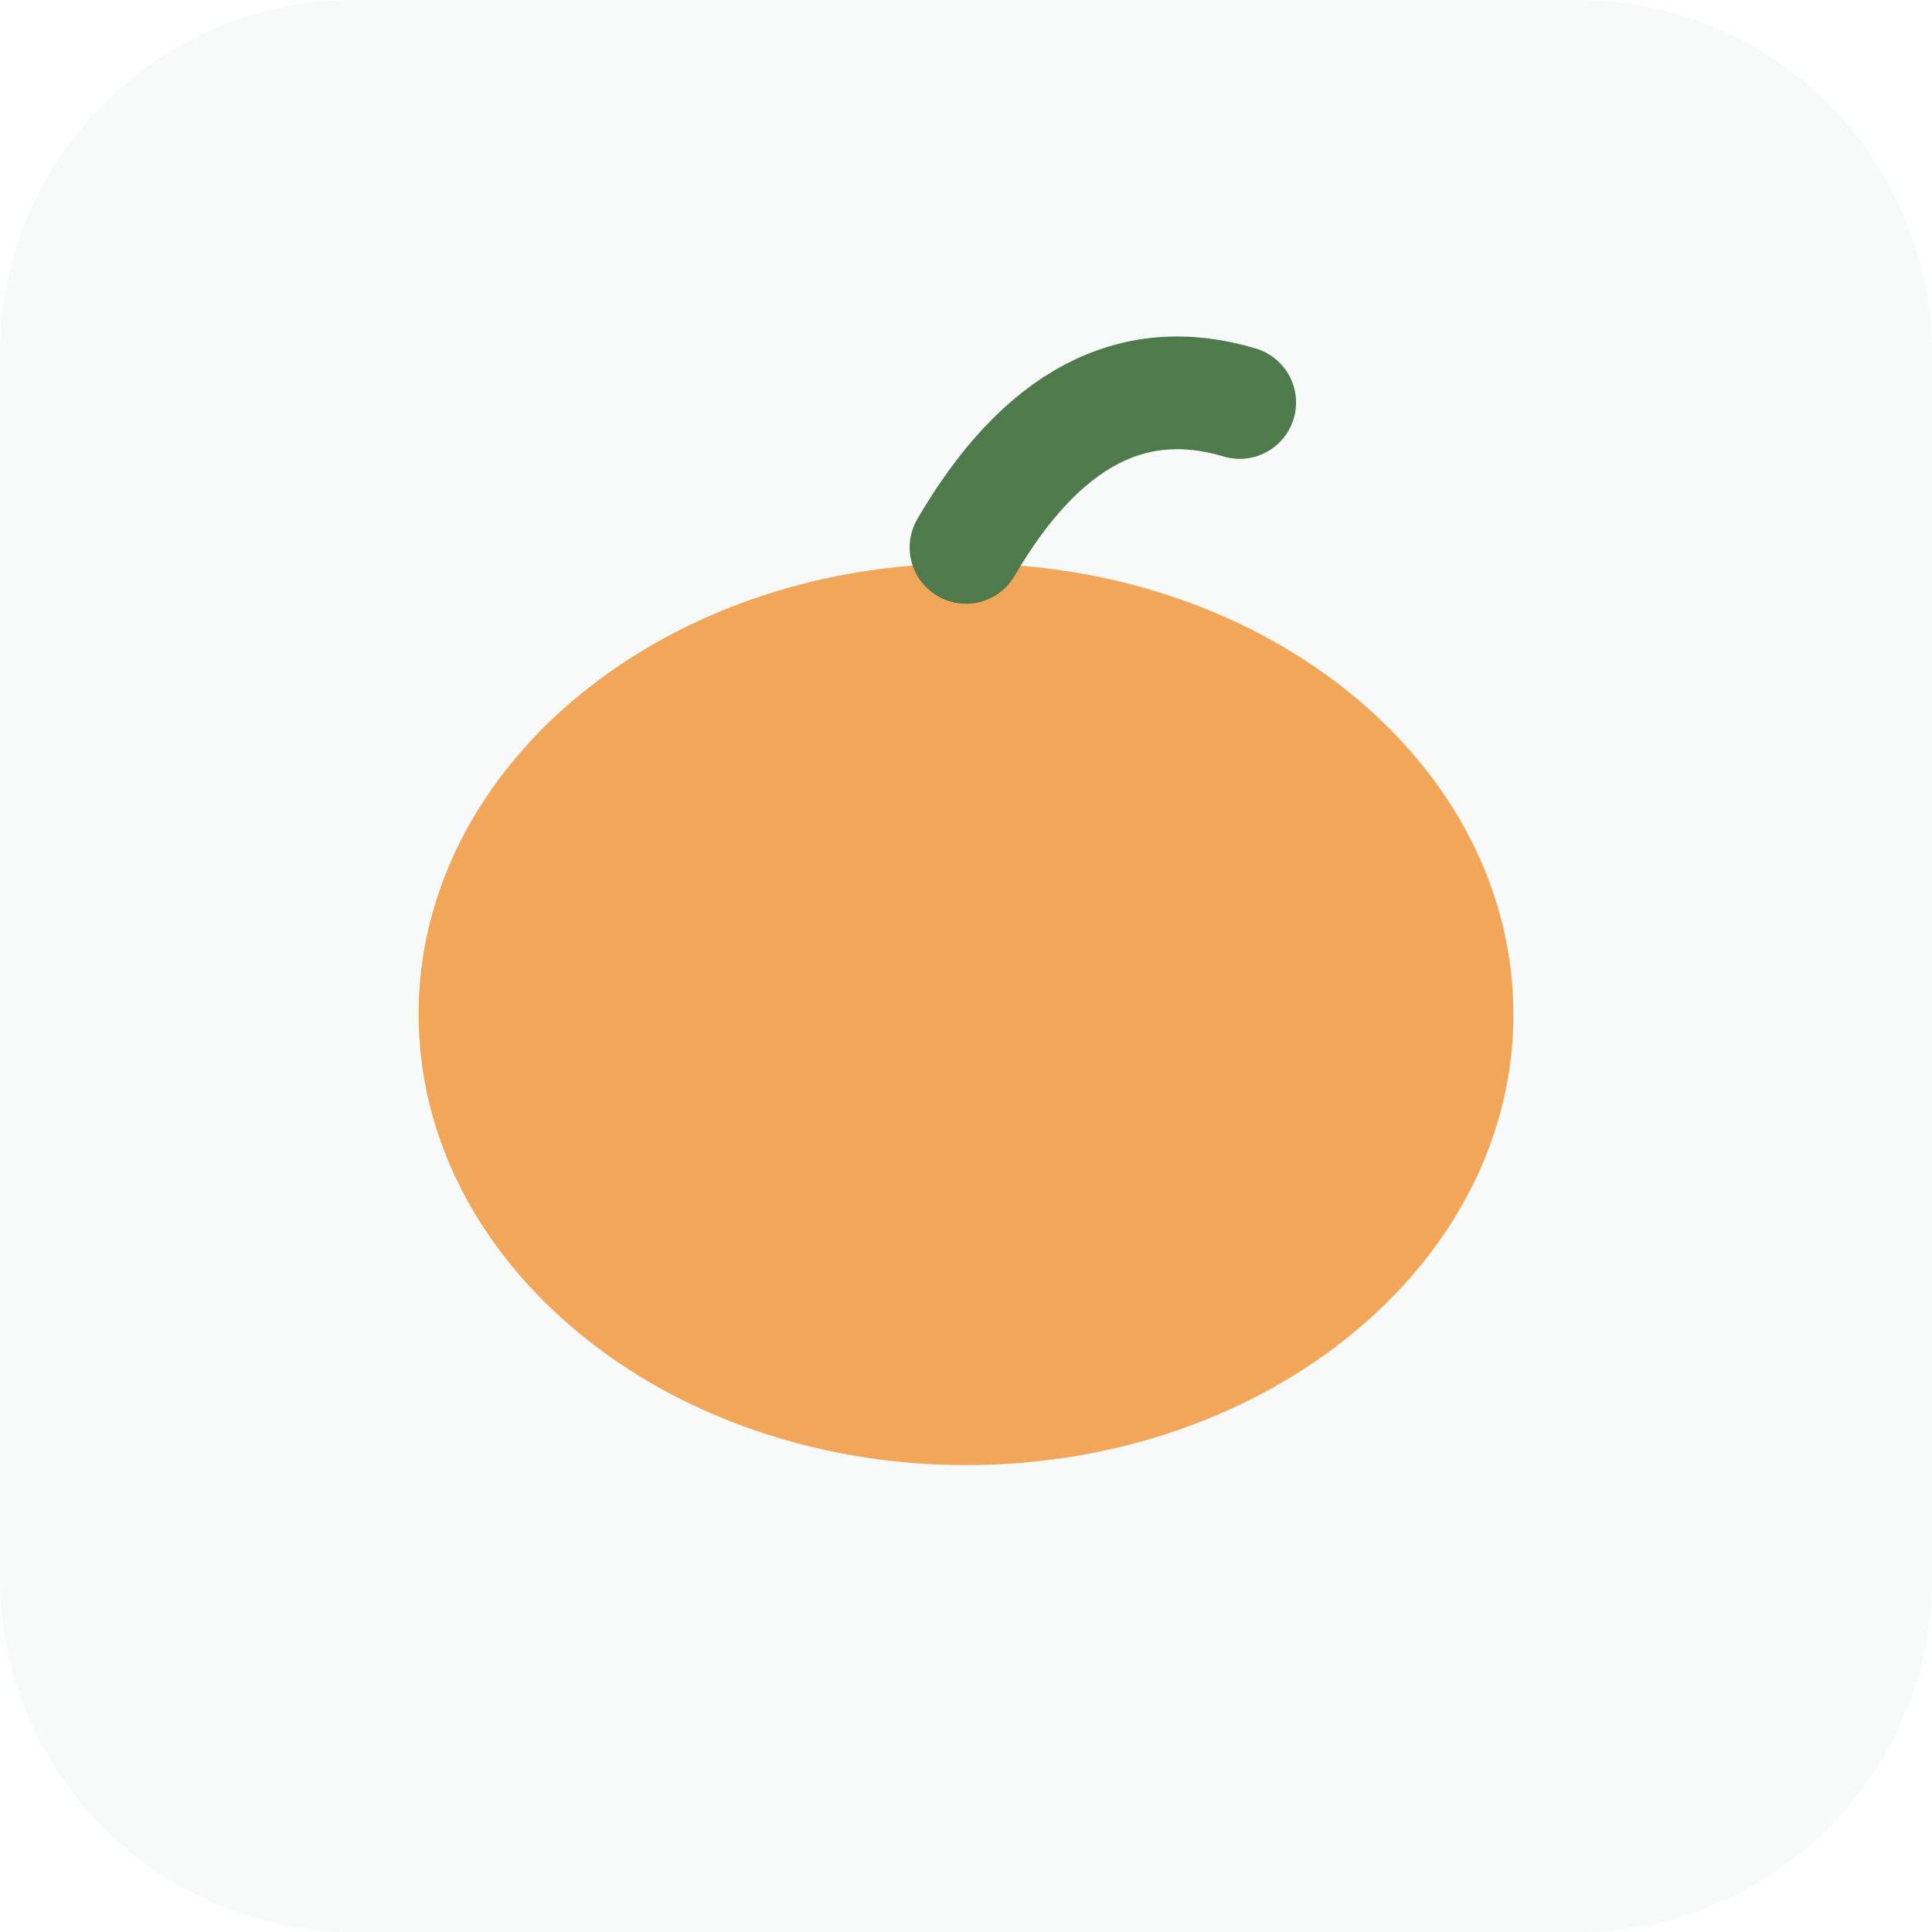
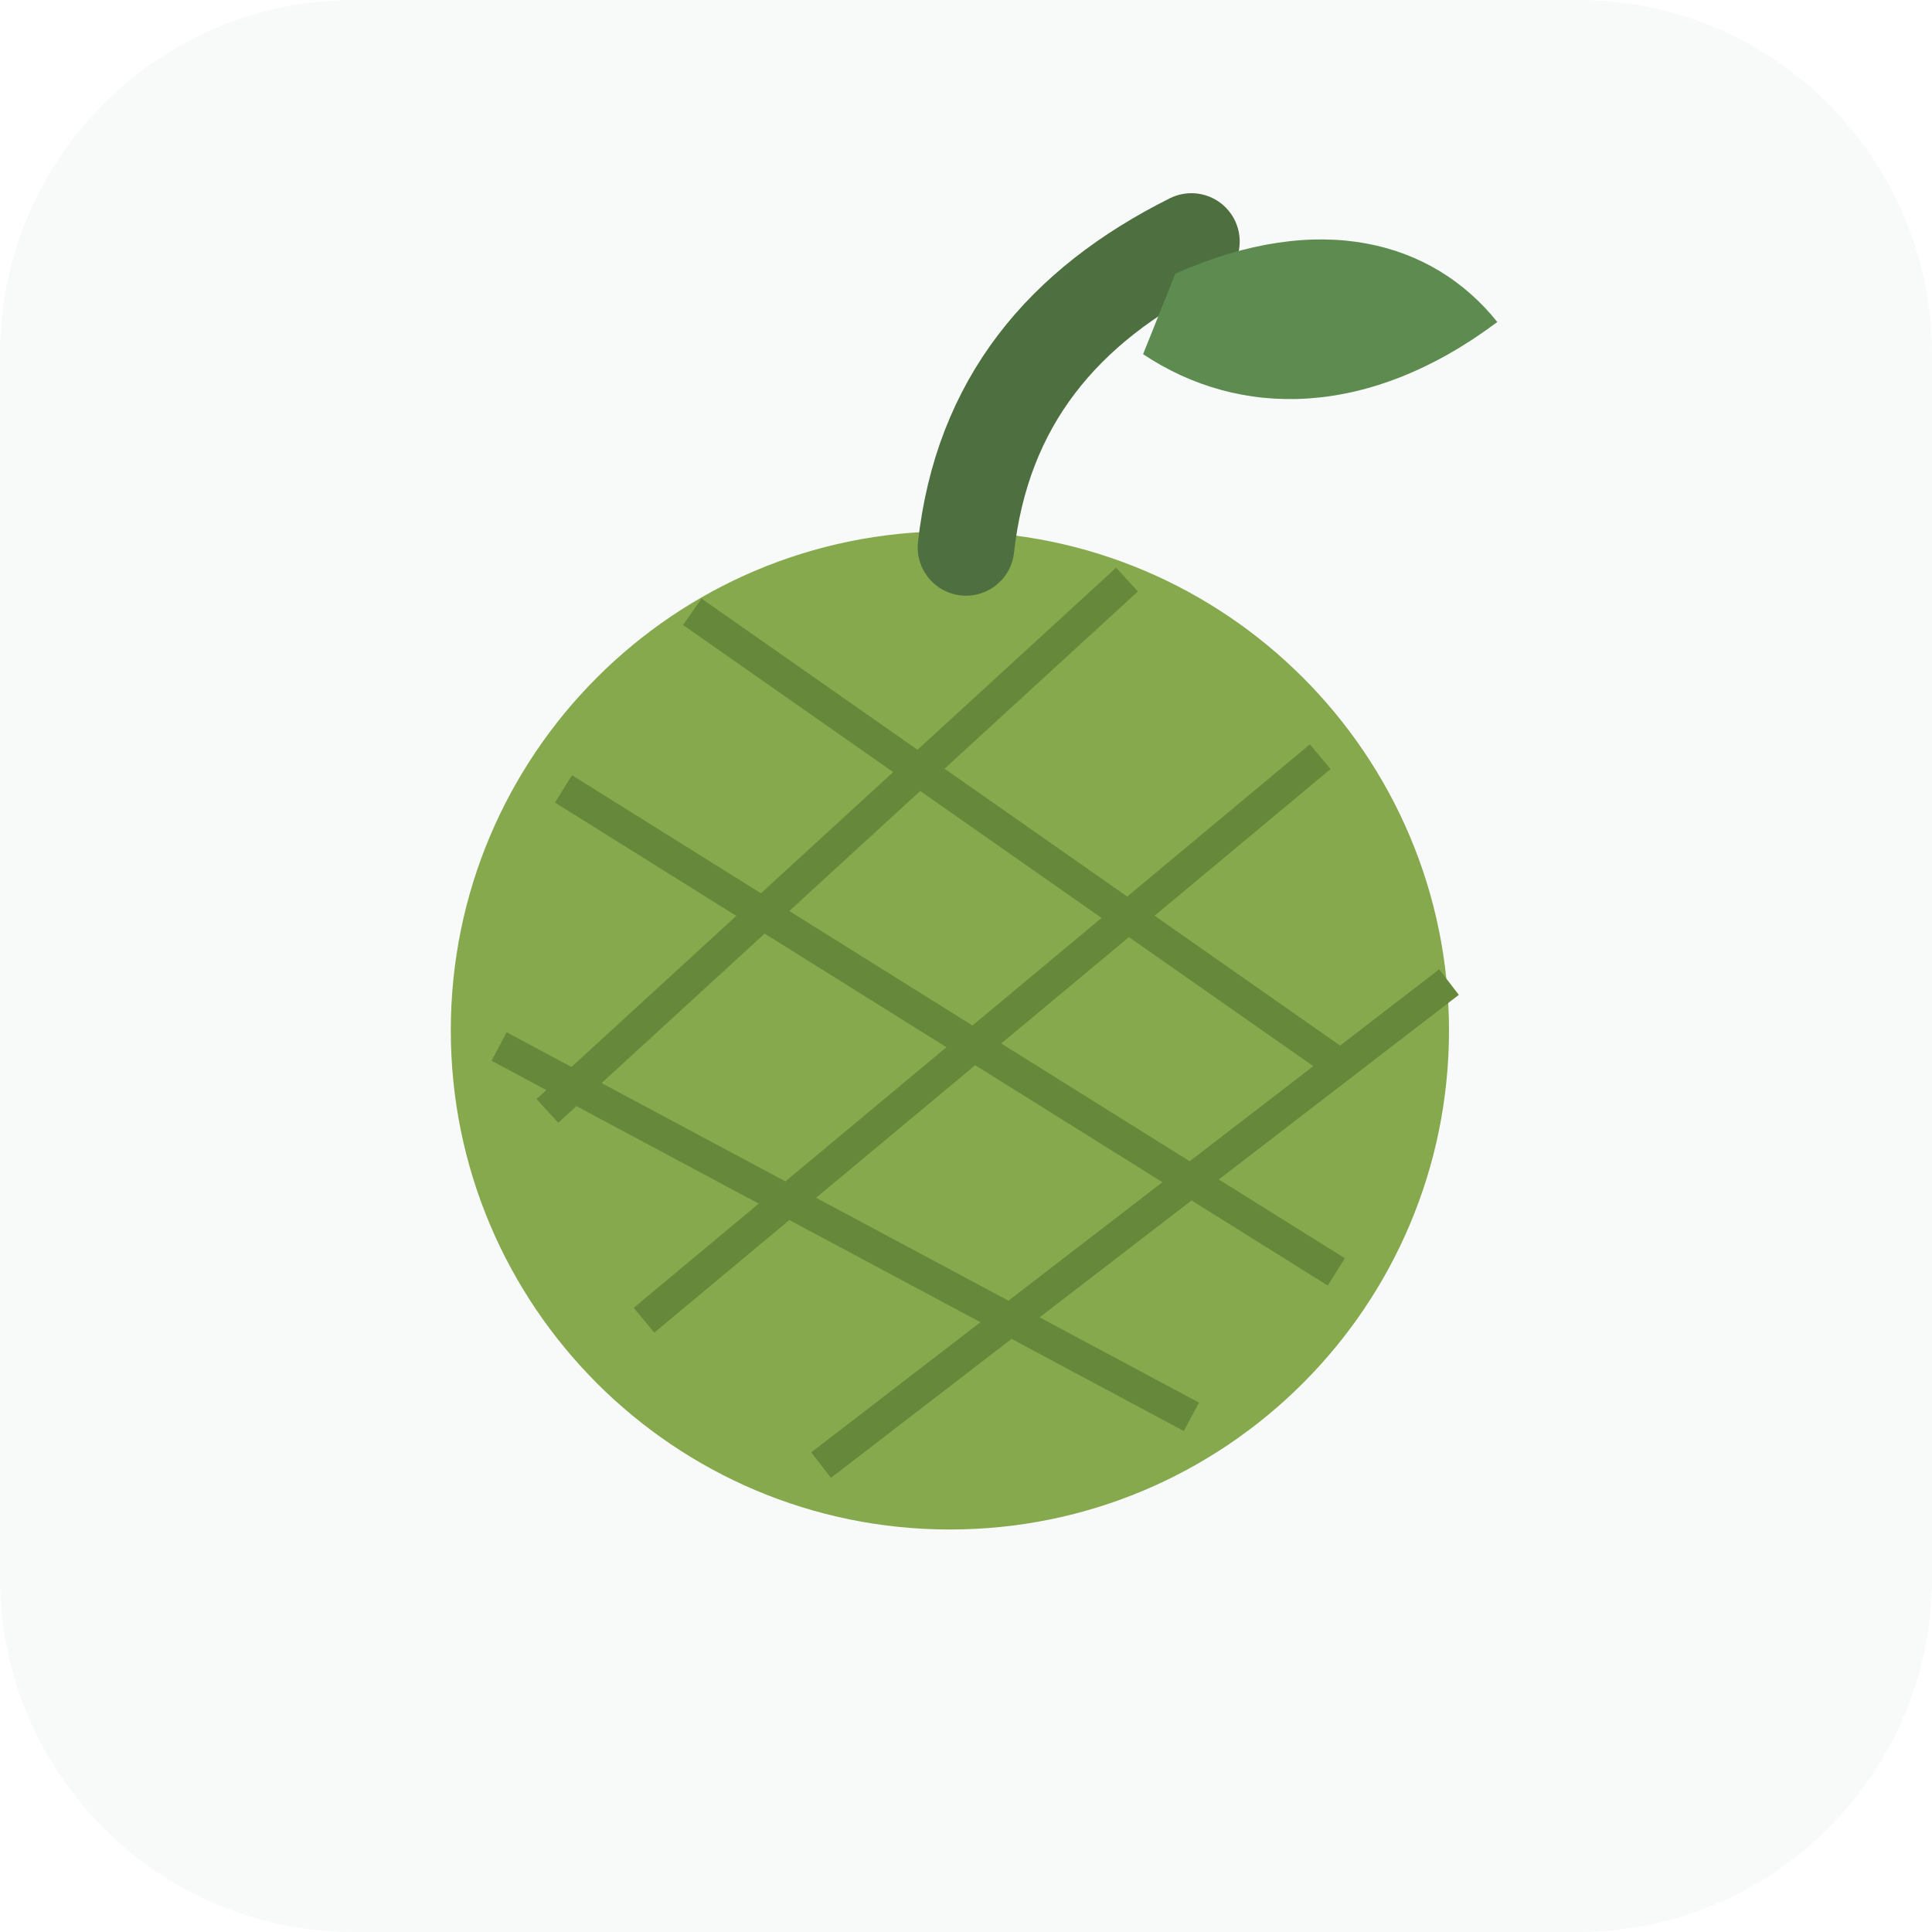
<svg xmlns="http://www.w3.org/2000/svg" viewBox="0 0 120 120" role="img" aria-label="Breadfruit">
  <rect width="120" height="120" rx="22" fill="#F7FAF9" />
-   <ellipse cx="60" cy="63" rx="34" ry="28" fill="#F2A65A" />
-   <path d="M60 34 Q67 22 77 25" stroke="#4F7A4C" stroke-width="7" fill="none" stroke-linecap="round" />
+   <circle cx="59" cy="64" r="31" fill="#86A94D" />
+   <g fill="none" stroke="#65883A" stroke-width="2">
+     <path d="M35 49l48 30M31 65l43 23M43 38l40 28M82 47L40 82M90 61L51 91M70 36L34 69" />
+   </g>
+   <path d="M60 34c1-9 6-15 14-19" fill="none" stroke="#4E7040" stroke-width="6" stroke-linecap="round" />
+   <path d="M73 17c9-4 16-2 20 3-8 6-16 6-22 2" fill="#5D8B50" />
</svg>
